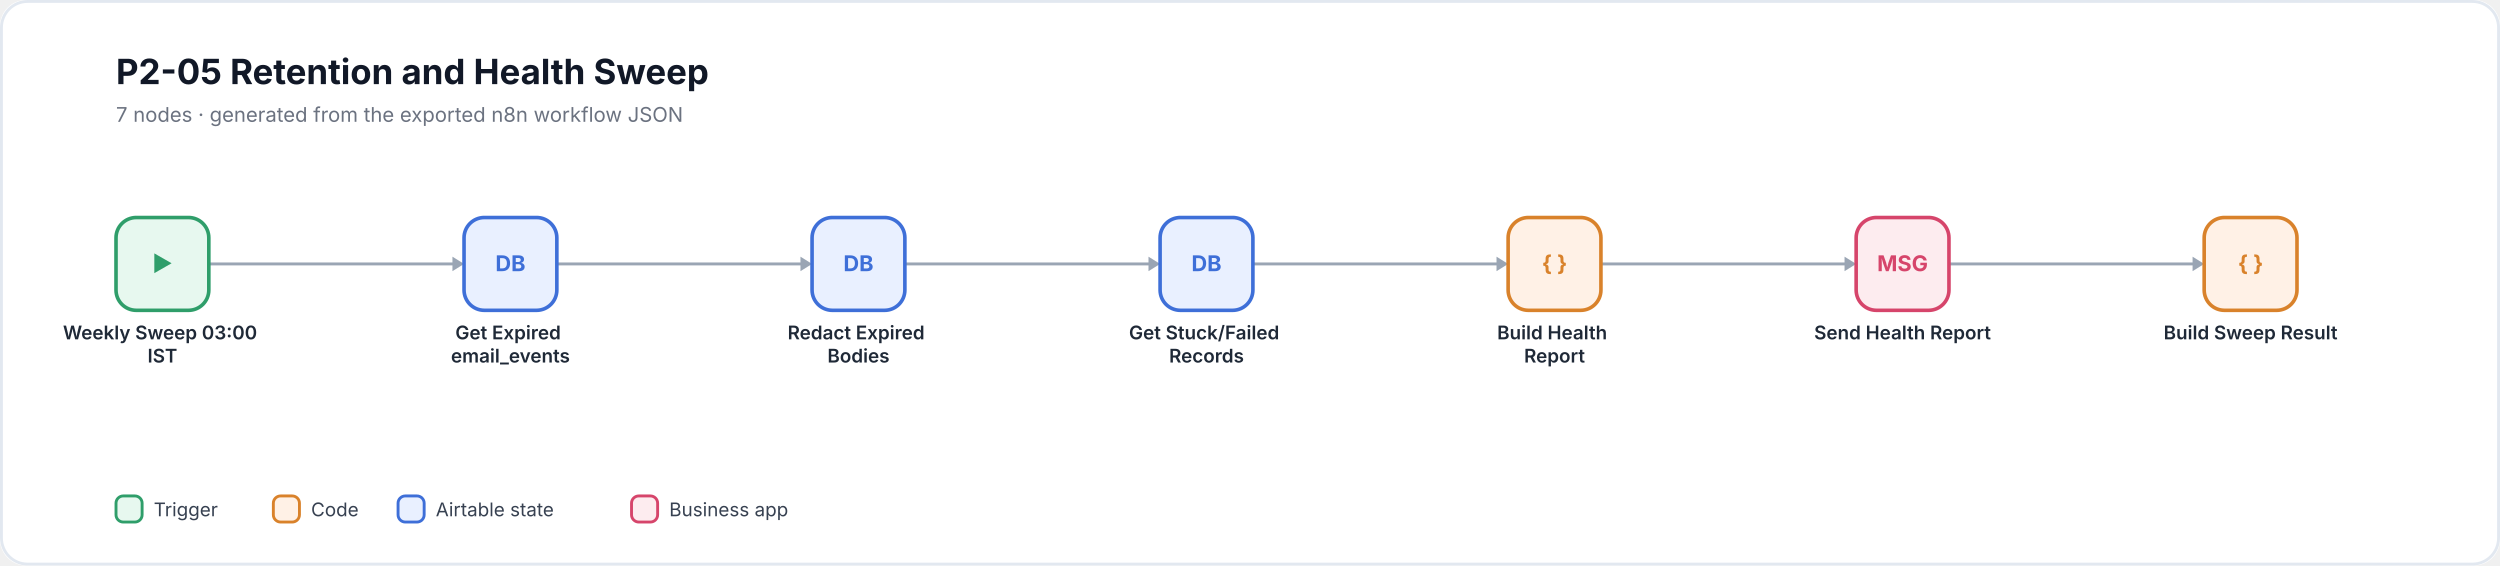
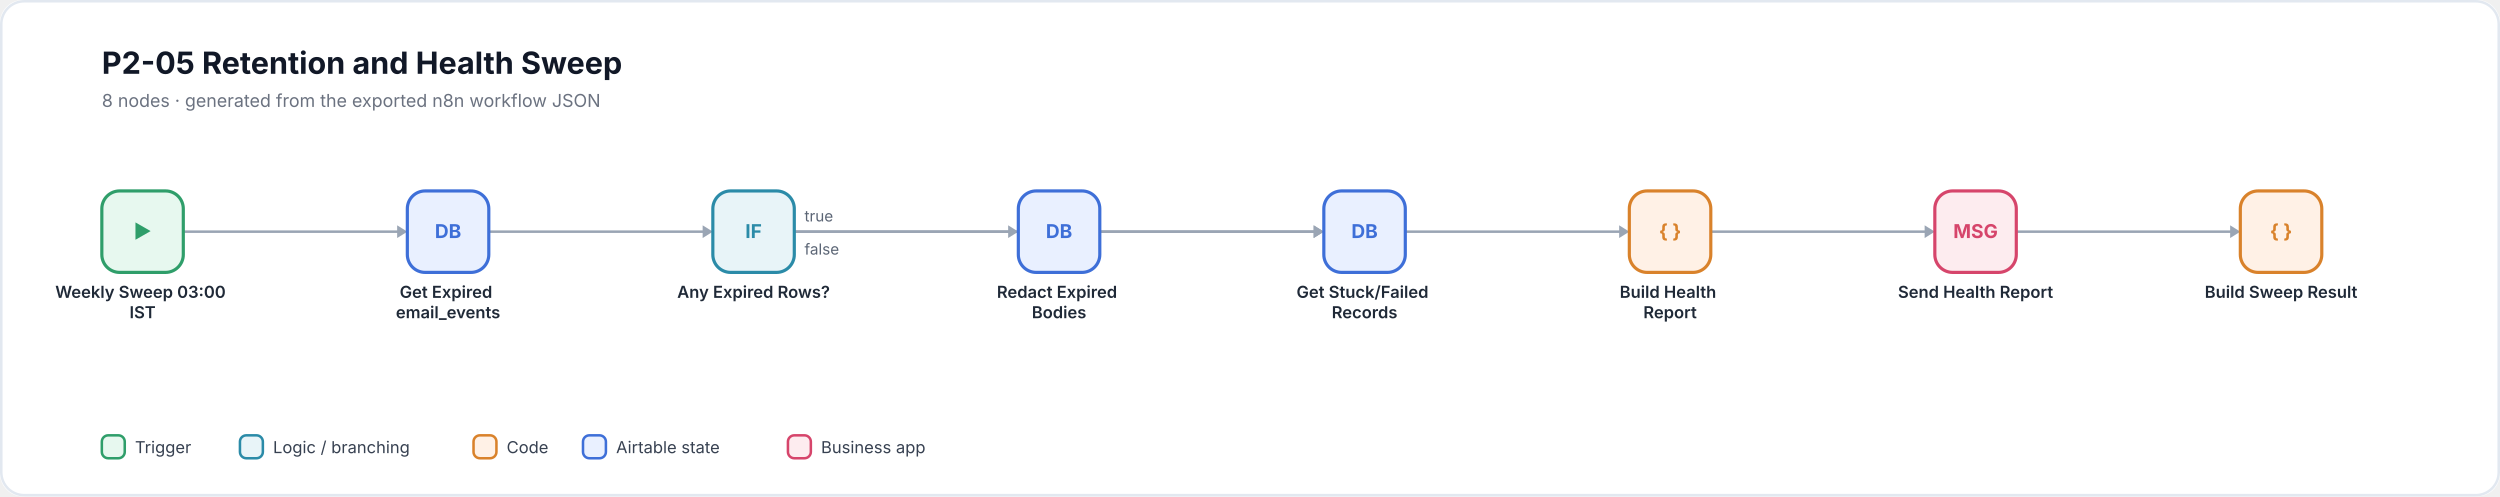
- <svg xmlns="http://www.w3.org/2000/svg" width="1724" height="390" viewBox="0 0 1724 390" font-family="Inter, -apple-system, Segoe UI, Helvetica, Arial, sans-serif">
-   <rect width="1724" height="390" rx="18" fill="#FFFFFF" />
-   <rect x="1" y="1" width="1722" height="388" rx="18" fill="none" stroke="#E2E8F0" stroke-width="2" />
+ <svg xmlns="http://www.w3.org/2000/svg" width="1964" height="390" viewBox="0 0 1964 390" font-family="Inter, -apple-system, Segoe UI, Helvetica, Arial, sans-serif">
+   <rect width="1964" height="390" rx="18" fill="#FFFFFF" />
+   <rect x="1" y="1" width="1962" height="388" rx="18" fill="none" stroke="#E2E8F0" stroke-width="2" />
  <text x="80" y="58" font-size="24" font-weight="700" fill="#111827">P2-05 Retention and Health Sweep</text>
-   <text x="80" y="84" font-size="14" fill="#6B7280">7 nodes · generated from the exported n8n workflow JSON</text>
+   <text x="80" y="84" font-size="14" fill="#6B7280">8 nodes · generated from the exported n8n workflow JSON</text>
  <path d="M144,182 C232,182 232,182 314,182" fill="none" stroke="#9AA5B4" stroke-width="2" />
  <path d="M312,177 L320,182 L312,187 Z" fill="#9AA5B4" />
  <path d="M384,182 C472,182 472,182 554,182" fill="none" stroke="#9AA5B4" stroke-width="2" />
  <path d="M552,177 L560,182 L552,187 Z" fill="#9AA5B4" />
-   <path d="M624,182 C712,182 712,182 794,182" fill="none" stroke="#9AA5B4" stroke-width="2" />
-   <path d="M792,177 L800,182 L792,187 Z" fill="#9AA5B4" />
  <path d="M864,182 C952,182 952,182 1034,182" fill="none" stroke="#9AA5B4" stroke-width="2" />
  <path d="M1032,177 L1040,182 L1032,187 Z" fill="#9AA5B4" />
  <path d="M1104,182 C1192,182 1192,182 1274,182" fill="none" stroke="#9AA5B4" stroke-width="2" />
  <path d="M1272,177 L1280,182 L1272,187 Z" fill="#9AA5B4" />
  <path d="M1344,182 C1432,182 1432,182 1514,182" fill="none" stroke="#9AA5B4" stroke-width="2" />
  <path d="M1512,177 L1520,182 L1512,187 Z" fill="#9AA5B4" />
+   <path d="M1584,182 C1672,182 1672,182 1754,182" fill="none" stroke="#9AA5B4" stroke-width="2" />
+   <path d="M1752,177 L1760,182 L1752,187 Z" fill="#9AA5B4" />
+   <path d="M624,182 C712,182 712,182 794,182" fill="none" stroke="#9AA5B4" stroke-width="2" />
+   <path d="M792,177 L800,182 L792,187 Z" fill="#9AA5B4" />
+   <text x="632" y="174" font-size="12" fill="#5B6575">true</text>
+   <path d="M624,182 C832,182 832,182 1034,182" fill="none" stroke="#9AA5B4" stroke-width="2" />
+   <path d="M1032,177 L1040,182 L1032,187 Z" fill="#9AA5B4" />
+   <text x="632" y="200" font-size="12" fill="#5B6575">false</text>
  <g>
    <rect x="80" y="150" width="64" height="64" rx="14" fill="#E7F8EF" stroke="#2F9E6A" stroke-width="2.5" />
    <text x="112" y="187" text-anchor="middle" font-size="15" font-weight="700" fill="#2F9E6A">▶</text>
    <text x="112" y="234" text-anchor="middle" font-size="13" font-weight="600" fill="#1F2937">
      <tspan x="112" dy="0">Weekly Sweep 03:00</tspan>
      <tspan x="112" dy="16">IST</tspan>
    </text>
  </g>
  <g>
    <rect x="320" y="150" width="64" height="64" rx="14" fill="#E9F0FF" stroke="#3E6FD8" stroke-width="2.5" />
    <text x="352" y="187" text-anchor="middle" font-size="15" font-weight="700" fill="#3E6FD8">DB</text>
    <text x="352" y="234" text-anchor="middle" font-size="13" font-weight="600" fill="#1F2937">
      <tspan x="352" dy="0">Get Expired</tspan>
      <tspan x="352" dy="16">email_events</tspan>
    </text>
  </g>
  <g>
-     <rect x="560" y="150" width="64" height="64" rx="14" fill="#E9F0FF" stroke="#3E6FD8" stroke-width="2.5" />
-     <text x="592" y="187" text-anchor="middle" font-size="15" font-weight="700" fill="#3E6FD8">DB</text>
+     <rect x="560" y="150" width="64" height="64" rx="14" fill="#E8F4F8" stroke="#2B8BA8" stroke-width="2.5" />
+     <text x="592" y="187" text-anchor="middle" font-size="15" font-weight="700" fill="#2B8BA8">IF</text>
    <text x="592" y="234" text-anchor="middle" font-size="13" font-weight="600" fill="#1F2937">
-       <tspan x="592" dy="0">Redact Expired</tspan>
-       <tspan x="592" dy="16">Bodies</tspan>
+       <tspan x="592" dy="0">Any Expired Rows?</tspan>
    </text>
  </g>
  <g>
    <rect x="800" y="150" width="64" height="64" rx="14" fill="#E9F0FF" stroke="#3E6FD8" stroke-width="2.5" />
    <text x="832" y="187" text-anchor="middle" font-size="15" font-weight="700" fill="#3E6FD8">DB</text>
    <text x="832" y="234" text-anchor="middle" font-size="13" font-weight="600" fill="#1F2937">
-       <tspan x="832" dy="0">Get Stuck/Failed</tspan>
-       <tspan x="832" dy="16">Records</tspan>
+       <tspan x="832" dy="0">Redact Expired</tspan>
+       <tspan x="832" dy="16">Bodies</tspan>
    </text>
  </g>
  <g>
-     <rect x="1040" y="150" width="64" height="64" rx="14" fill="#FFF1E6" stroke="#D9822B" stroke-width="2.5" />
-     <text x="1072" y="187" text-anchor="middle" font-size="15" font-weight="700" fill="#D9822B">{ }</text>
+     <rect x="1040" y="150" width="64" height="64" rx="14" fill="#E9F0FF" stroke="#3E6FD8" stroke-width="2.5" />
+     <text x="1072" y="187" text-anchor="middle" font-size="15" font-weight="700" fill="#3E6FD8">DB</text>
    <text x="1072" y="234" text-anchor="middle" font-size="13" font-weight="600" fill="#1F2937">
-       <tspan x="1072" dy="0">Build Health</tspan>
-       <tspan x="1072" dy="16">Report</tspan>
+       <tspan x="1072" dy="0">Get Stuck/Failed</tspan>
+       <tspan x="1072" dy="16">Records</tspan>
    </text>
  </g>
  <g>
-     <rect x="1280" y="150" width="64" height="64" rx="14" fill="#FDECEF" stroke="#D6456B" stroke-width="2.5" />
-     <text x="1312" y="187" text-anchor="middle" font-size="15" font-weight="700" fill="#D6456B">MSG</text>
+     <rect x="1280" y="150" width="64" height="64" rx="14" fill="#FFF1E6" stroke="#D9822B" stroke-width="2.5" />
+     <text x="1312" y="187" text-anchor="middle" font-size="15" font-weight="700" fill="#D9822B">{ }</text>
    <text x="1312" y="234" text-anchor="middle" font-size="13" font-weight="600" fill="#1F2937">
-       <tspan x="1312" dy="0">Send Health Report</tspan>
+       <tspan x="1312" dy="0">Build Health</tspan>
+       <tspan x="1312" dy="16">Report</tspan>
    </text>
  </g>
  <g>
-     <rect x="1520" y="150" width="64" height="64" rx="14" fill="#FFF1E6" stroke="#D9822B" stroke-width="2.5" />
-     <text x="1552" y="187" text-anchor="middle" font-size="15" font-weight="700" fill="#D9822B">{ }</text>
+     <rect x="1520" y="150" width="64" height="64" rx="14" fill="#FDECEF" stroke="#D6456B" stroke-width="2.5" />
+     <text x="1552" y="187" text-anchor="middle" font-size="15" font-weight="700" fill="#D6456B">MSG</text>
    <text x="1552" y="234" text-anchor="middle" font-size="13" font-weight="600" fill="#1F2937">
-       <tspan x="1552" dy="0">Build Sweep Result</tspan>
+       <tspan x="1552" dy="0">Send Health Report</tspan>
+     </text>
+   </g>
+   <g>
+     <rect x="1760" y="150" width="64" height="64" rx="14" fill="#FFF1E6" stroke="#D9822B" stroke-width="2.5" />
+     <text x="1792" y="187" text-anchor="middle" font-size="15" font-weight="700" fill="#D9822B">{ }</text>
+     <text x="1792" y="234" text-anchor="middle" font-size="13" font-weight="600" fill="#1F2937">
+       <tspan x="1792" dy="0">Build Sweep Result</tspan>
    </text>
  </g>
  <rect x="80" y="342" width="18" height="18" rx="5" fill="#E7F8EF" stroke="#2F9E6A" stroke-width="2" />
  <text x="106" y="356" font-size="13" fill="#374151">Trigger</text>
-   <rect x="188.5" y="342" width="18" height="18" rx="5" fill="#FFF1E6" stroke="#D9822B" stroke-width="2" />
-   <text x="214.5" y="356" font-size="13" fill="#374151">Code</text>
-   <rect x="274.5" y="342" width="18" height="18" rx="5" fill="#E9F0FF" stroke="#3E6FD8" stroke-width="2" />
-   <text x="300.5" y="356" font-size="13" fill="#374151">Airtable state</text>
-   <rect x="435.5" y="342" width="18" height="18" rx="5" fill="#FDECEF" stroke="#D6456B" stroke-width="2" />
-   <text x="461.5" y="356" font-size="13" fill="#374151">Business app</text>
+   <rect x="188.5" y="342" width="18" height="18" rx="5" fill="#E8F4F8" stroke="#2B8BA8" stroke-width="2" />
+   <text x="214.5" y="356" font-size="13" fill="#374151">Logic / branching</text>
+   <rect x="372" y="342" width="18" height="18" rx="5" fill="#FFF1E6" stroke="#D9822B" stroke-width="2" />
+   <text x="398" y="356" font-size="13" fill="#374151">Code</text>
+   <rect x="458" y="342" width="18" height="18" rx="5" fill="#E9F0FF" stroke="#3E6FD8" stroke-width="2" />
+   <text x="484" y="356" font-size="13" fill="#374151">Airtable state</text>
+   <rect x="619" y="342" width="18" height="18" rx="5" fill="#FDECEF" stroke="#D6456B" stroke-width="2" />
+   <text x="645" y="356" font-size="13" fill="#374151">Business app</text>
</svg>
